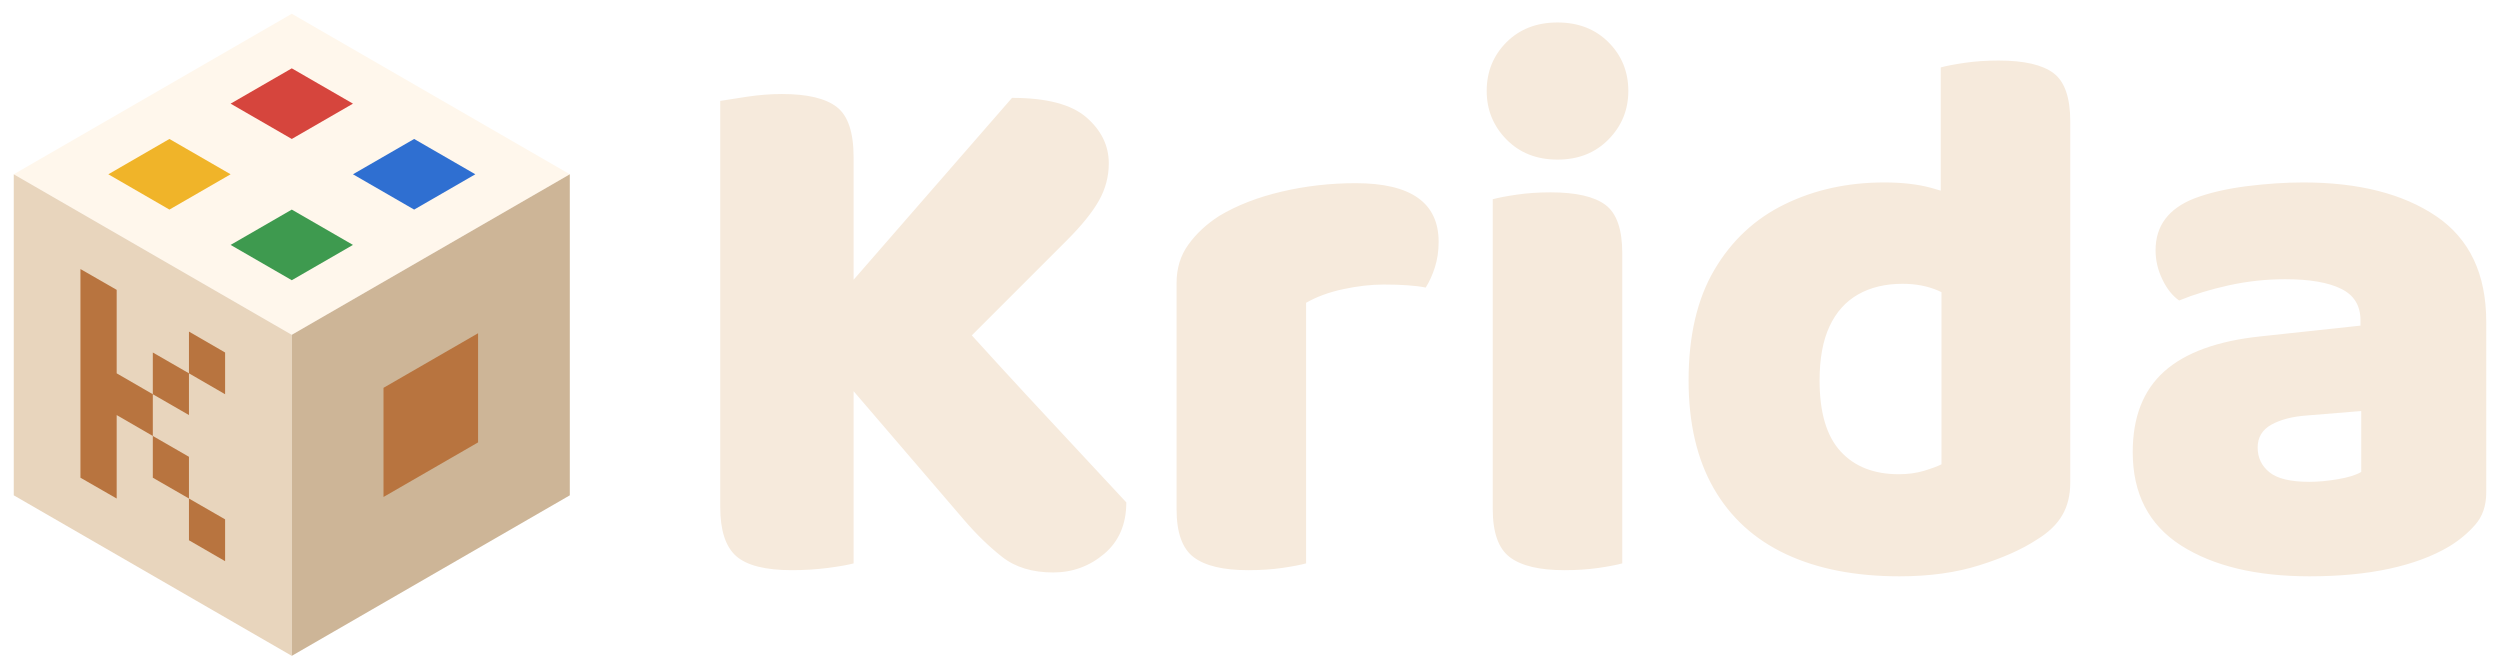
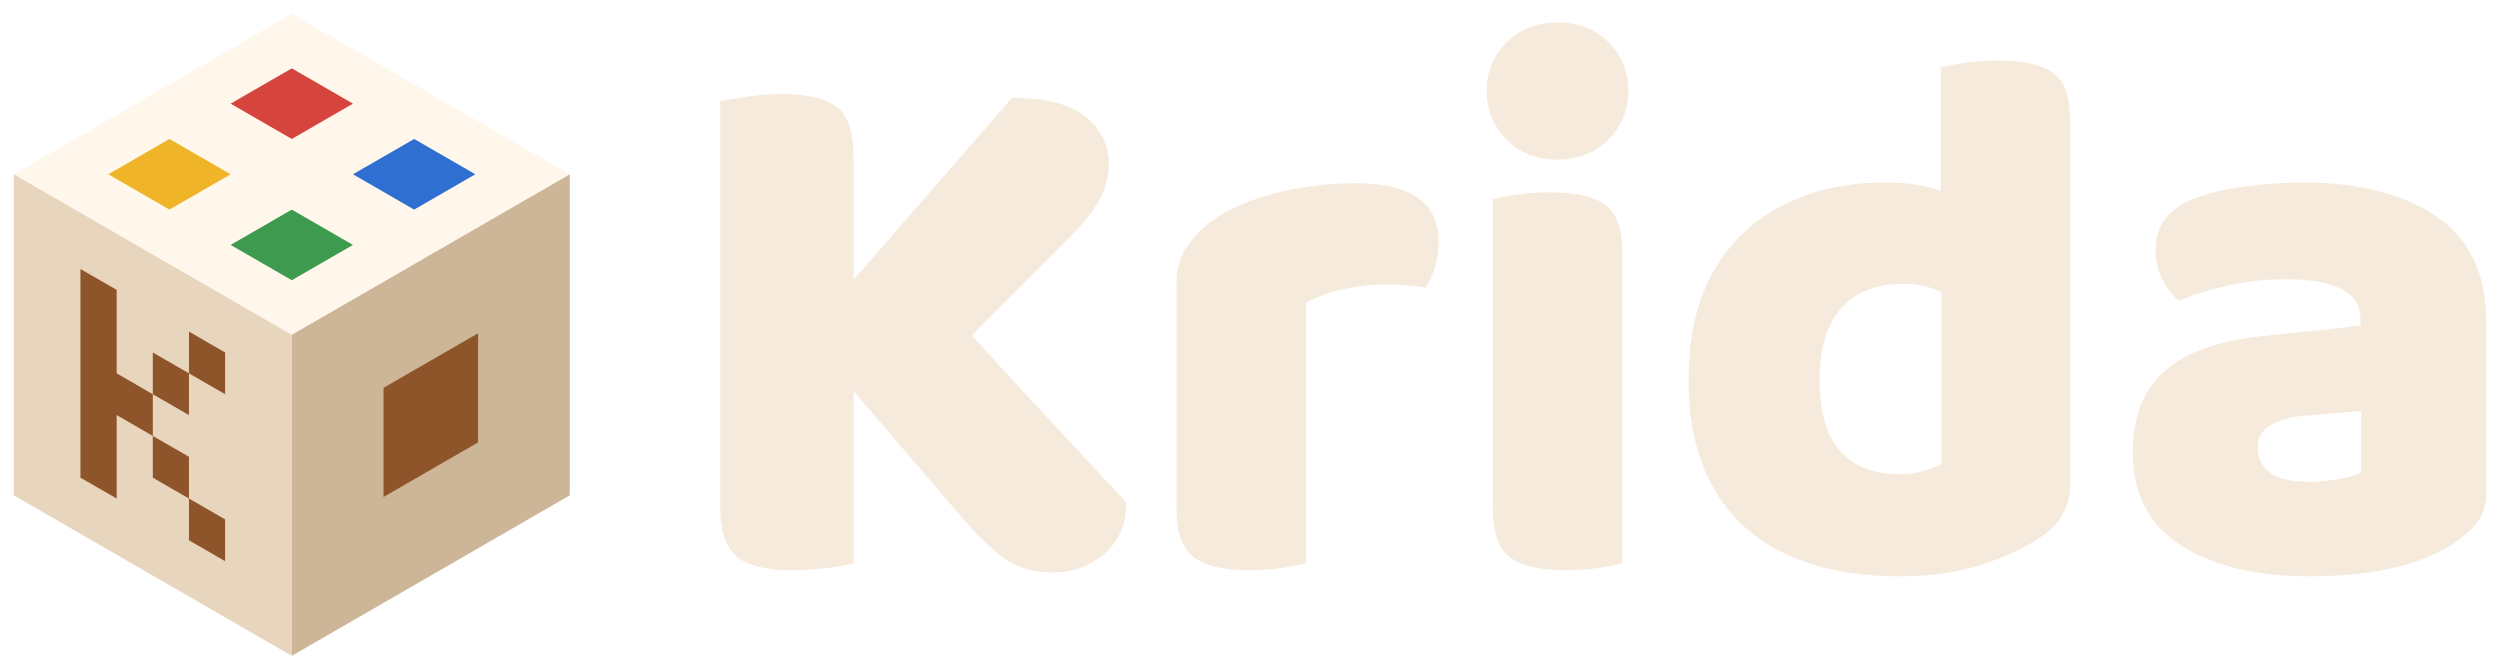
<svg xmlns="http://www.w3.org/2000/svg" viewBox="0 0 27.255 7.3" role="img" aria-label="Krida">
  <path d="M3.181 0.15L6.212 1.9L3.181 3.65L0.15 1.9Z" fill="#FFF7EC" />
  <path d="M0.15 1.9L3.181 3.65L3.181 7.15L0.15 5.4Z" fill="#E8D5BD" />
  <path d="M6.212 1.9L3.181 3.65L3.181 7.15L6.212 5.4Z" fill="#CDB597" />
-   <path d="M0.877 4.753L1.272 4.98L1.272 5.435L0.877 5.208ZM0.877 4.298L1.272 4.525L1.272 4.98L0.877 4.753ZM0.877 3.843L1.272 4.07L1.272 4.525L0.877 4.298ZM0.877 3.388L1.272 3.615L1.272 4.07L0.877 3.843ZM0.877 2.933L1.272 3.16L1.272 3.615L0.877 3.388ZM1.272 4.07L1.666 4.298L1.666 4.753L1.272 4.525ZM1.666 3.843L2.06 4.07L2.06 4.525L1.666 4.298ZM2.06 3.615L2.454 3.843L2.454 4.298L2.06 4.07ZM1.666 4.753L2.06 4.98L2.06 5.435L1.666 5.208ZM2.06 5.435L2.454 5.662L2.454 6.118L2.06 5.89Z" fill="#B8743F" />
-   <path d="M5.212 3.633L4.181 4.228L4.181 5.418L5.212 4.823Z" fill="#B8743F" />
+   <path d="M0.877 4.753L1.272 4.98L1.272 5.435L0.877 5.208ZM0.877 4.298L1.272 4.525L1.272 4.98L0.877 4.753ZM0.877 3.843L1.272 4.07L1.272 4.525L0.877 4.298ZM0.877 3.388L1.272 3.615L1.272 4.07L0.877 3.843ZM0.877 2.933L1.272 3.16L1.272 3.615L0.877 3.388ZM1.272 4.07L1.666 4.298L1.666 4.753L1.272 4.525ZM1.666 3.843L2.06 4.07L2.06 4.525L1.666 4.298ZM2.06 3.615L2.454 3.843L2.454 4.298L2.06 4.07ZM1.666 4.753L2.06 4.98L2.06 5.435L1.666 5.208ZM2.06 5.435L2.454 5.662L2.454 6.118L2.06 5.89Z" fill="#8F552A" />
+   <path d="M5.212 3.633L4.181 4.228L4.181 5.418L5.212 4.823Z" fill="#8F552A" />
  <path d="M3.181 0.745L3.848 1.13L3.181 1.515L2.514 1.13Z" fill="#D6453D" />
  <path d="M4.515 1.515L5.182 1.9L4.515 2.285L3.848 1.9Z" fill="#2F6FD1" />
  <path d="M1.847 1.515L2.514 1.9L1.847 2.285L1.181 1.9Z" fill="#F0B429" />
  <path d="M3.181 2.285L3.848 2.67L3.181 3.055L2.514 2.67Z" fill="#3E9A4F" />
  <path d="M8.6 3.442L10.294 3.326Q10.933 4.032 11.453 4.589Q11.972 5.145 12.279 5.477Q12.279 5.834 12.038 6.038Q11.797 6.241 11.482 6.241Q11.141 6.241 10.925 6.071Q10.709 5.901 10.51 5.668ZM10.302 3.949L8.4 4.09L11.033 1.067Q11.598 1.067 11.843 1.279Q12.088 1.491 12.088 1.781Q12.088 1.997 11.98 2.188Q11.872 2.379 11.631 2.62ZM7.852 2.479L9.306 2.479L9.306 6.142Q9.214 6.167 9.023 6.192Q8.832 6.216 8.633 6.216Q8.201 6.216 8.026 6.063Q7.852 5.909 7.852 5.527ZM9.306 4.398L7.852 4.398L7.852 1.1Q7.952 1.084 8.147 1.054Q8.342 1.025 8.525 1.025Q8.94 1.025 9.123 1.167Q9.306 1.308 9.306 1.715ZM14.239 3.301L14.239 4.248L12.827 4.248L12.827 3.085Q12.827 2.844 12.956 2.666Q13.085 2.487 13.292 2.354Q13.583 2.18 13.973 2.089Q14.364 1.997 14.779 1.997Q15.684 1.997 15.684 2.637Q15.684 2.786 15.643 2.915Q15.601 3.044 15.543 3.135Q15.46 3.118 15.344 3.11Q15.227 3.102 15.086 3.102Q14.879 3.102 14.646 3.152Q14.414 3.201 14.239 3.301ZM12.827 3.957L14.239 3.957L14.239 6.142Q14.148 6.167 13.977 6.192Q13.807 6.216 13.608 6.216Q13.201 6.216 13.014 6.075Q12.827 5.934 12.827 5.552ZM16.208 0.992Q16.208 0.677 16.423 0.461Q16.639 0.245 16.98 0.245Q17.32 0.245 17.536 0.461Q17.752 0.677 17.752 0.992Q17.752 1.3 17.536 1.52Q17.32 1.74 16.98 1.74Q16.639 1.74 16.423 1.52Q16.208 1.3 16.208 0.992ZM16.274 3.957L17.686 3.957L17.686 6.142Q17.595 6.167 17.424 6.192Q17.254 6.216 17.055 6.216Q16.648 6.216 16.461 6.075Q16.274 5.934 16.274 5.552ZM17.686 4.697L16.274 4.697L16.274 2.172Q16.365 2.147 16.536 2.122Q16.706 2.097 16.905 2.097Q17.32 2.097 17.503 2.234Q17.686 2.371 17.686 2.761ZM21.166 5.062L21.166 2.653L22.57 2.653L22.57 5.261Q22.57 5.469 22.482 5.618Q22.395 5.768 22.204 5.884Q21.963 6.042 21.581 6.162Q21.199 6.283 20.709 6.283Q19.987 6.283 19.472 6.042Q18.957 5.801 18.683 5.324Q18.409 4.846 18.409 4.148Q18.409 3.417 18.691 2.94Q18.973 2.462 19.459 2.226Q19.945 1.989 20.543 1.989Q20.834 1.989 21.05 2.047Q21.266 2.105 21.407 2.18L21.407 3.326Q21.299 3.243 21.129 3.168Q20.958 3.094 20.742 3.094Q20.46 3.094 20.257 3.21Q20.053 3.326 19.945 3.559Q19.837 3.791 19.837 4.148Q19.837 4.672 20.066 4.921Q20.294 5.17 20.701 5.17Q20.85 5.17 20.975 5.133Q21.1 5.095 21.166 5.062ZM22.57 2.919L21.158 2.919L21.158 0.735Q21.249 0.71 21.419 0.685Q21.59 0.66 21.789 0.66Q22.204 0.66 22.387 0.797Q22.57 0.934 22.57 1.324ZM25.178 5.253Q25.319 5.253 25.489 5.224Q25.659 5.195 25.742 5.145L25.742 4.481L25.144 4.53Q24.912 4.547 24.762 4.63Q24.613 4.713 24.613 4.879Q24.613 5.045 24.742 5.149Q24.87 5.253 25.178 5.253ZM25.111 1.989Q26.016 1.989 26.561 2.358Q27.105 2.728 27.105 3.509L27.105 5.369Q27.105 5.585 26.984 5.722Q26.864 5.859 26.698 5.959Q26.432 6.117 26.05 6.2Q25.668 6.283 25.178 6.283Q24.306 6.283 23.778 5.947Q23.251 5.61 23.251 4.929Q23.251 4.356 23.595 4.049Q23.94 3.741 24.646 3.667L25.734 3.55L25.734 3.492Q25.734 3.251 25.522 3.148Q25.311 3.044 24.912 3.044Q24.605 3.044 24.301 3.11Q23.998 3.177 23.757 3.276Q23.649 3.201 23.575 3.048Q23.5 2.894 23.5 2.728Q23.5 2.329 23.923 2.163Q24.164 2.072 24.492 2.03Q24.82 1.989 25.111 1.989Z" fill="#F6EADC" />
</svg>
